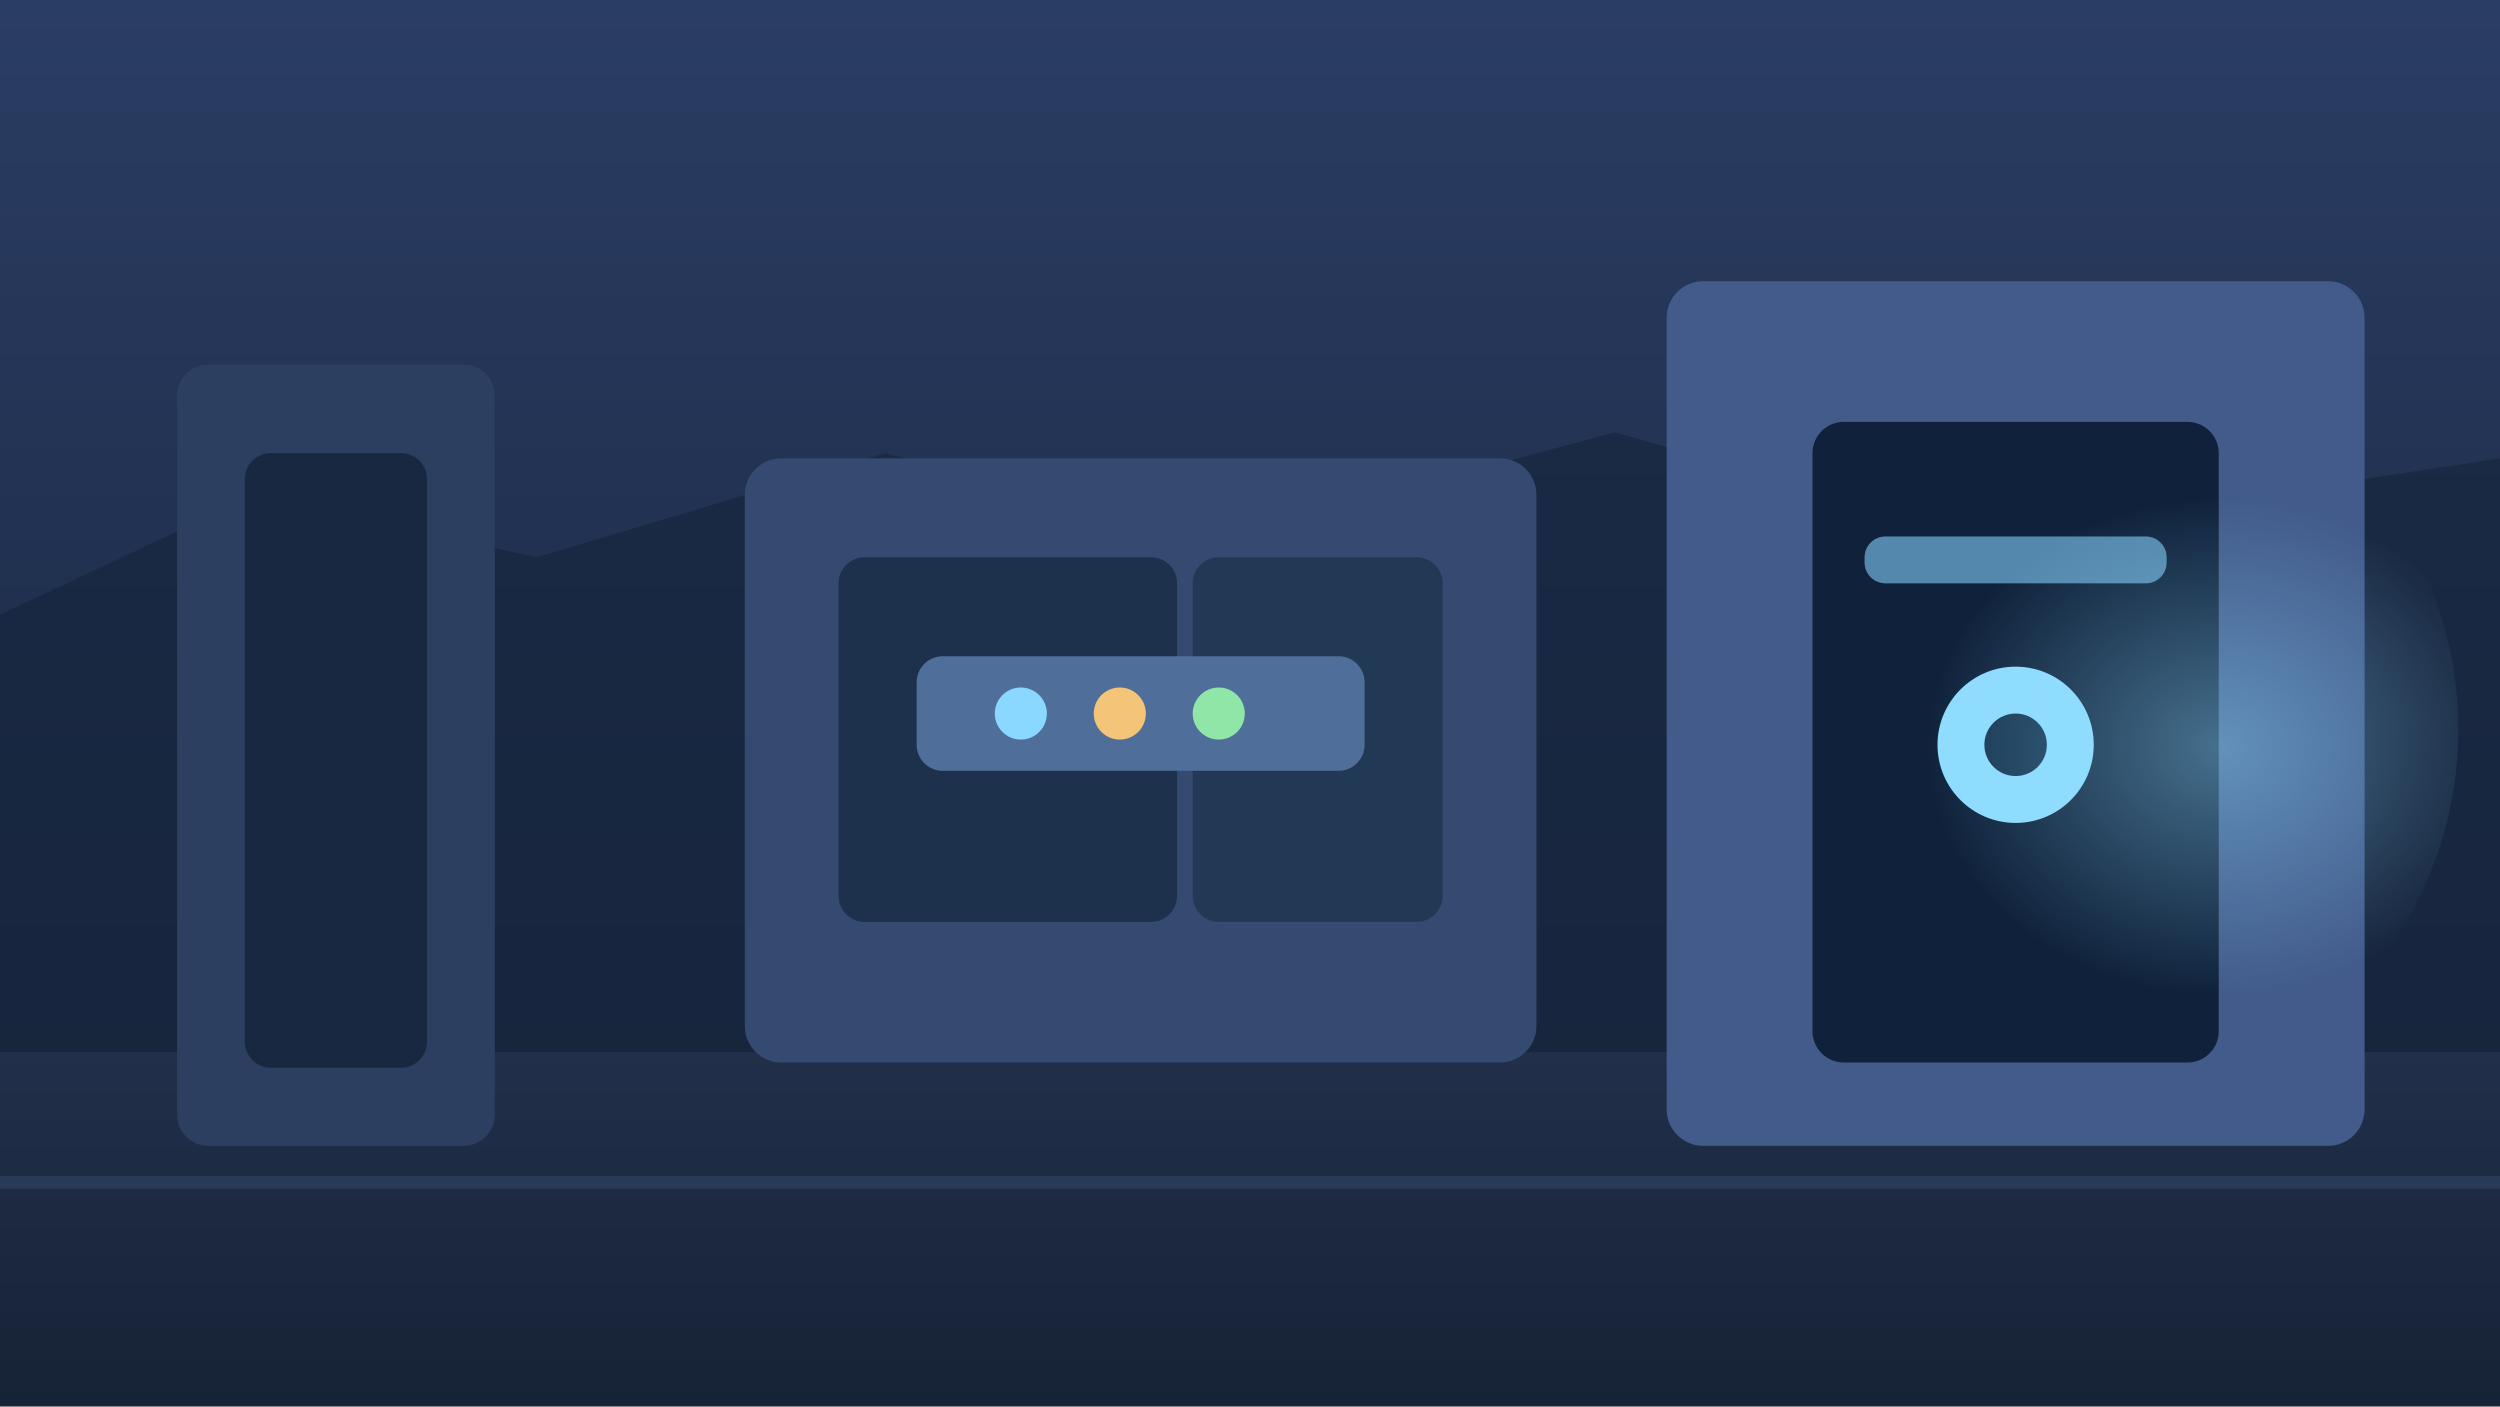
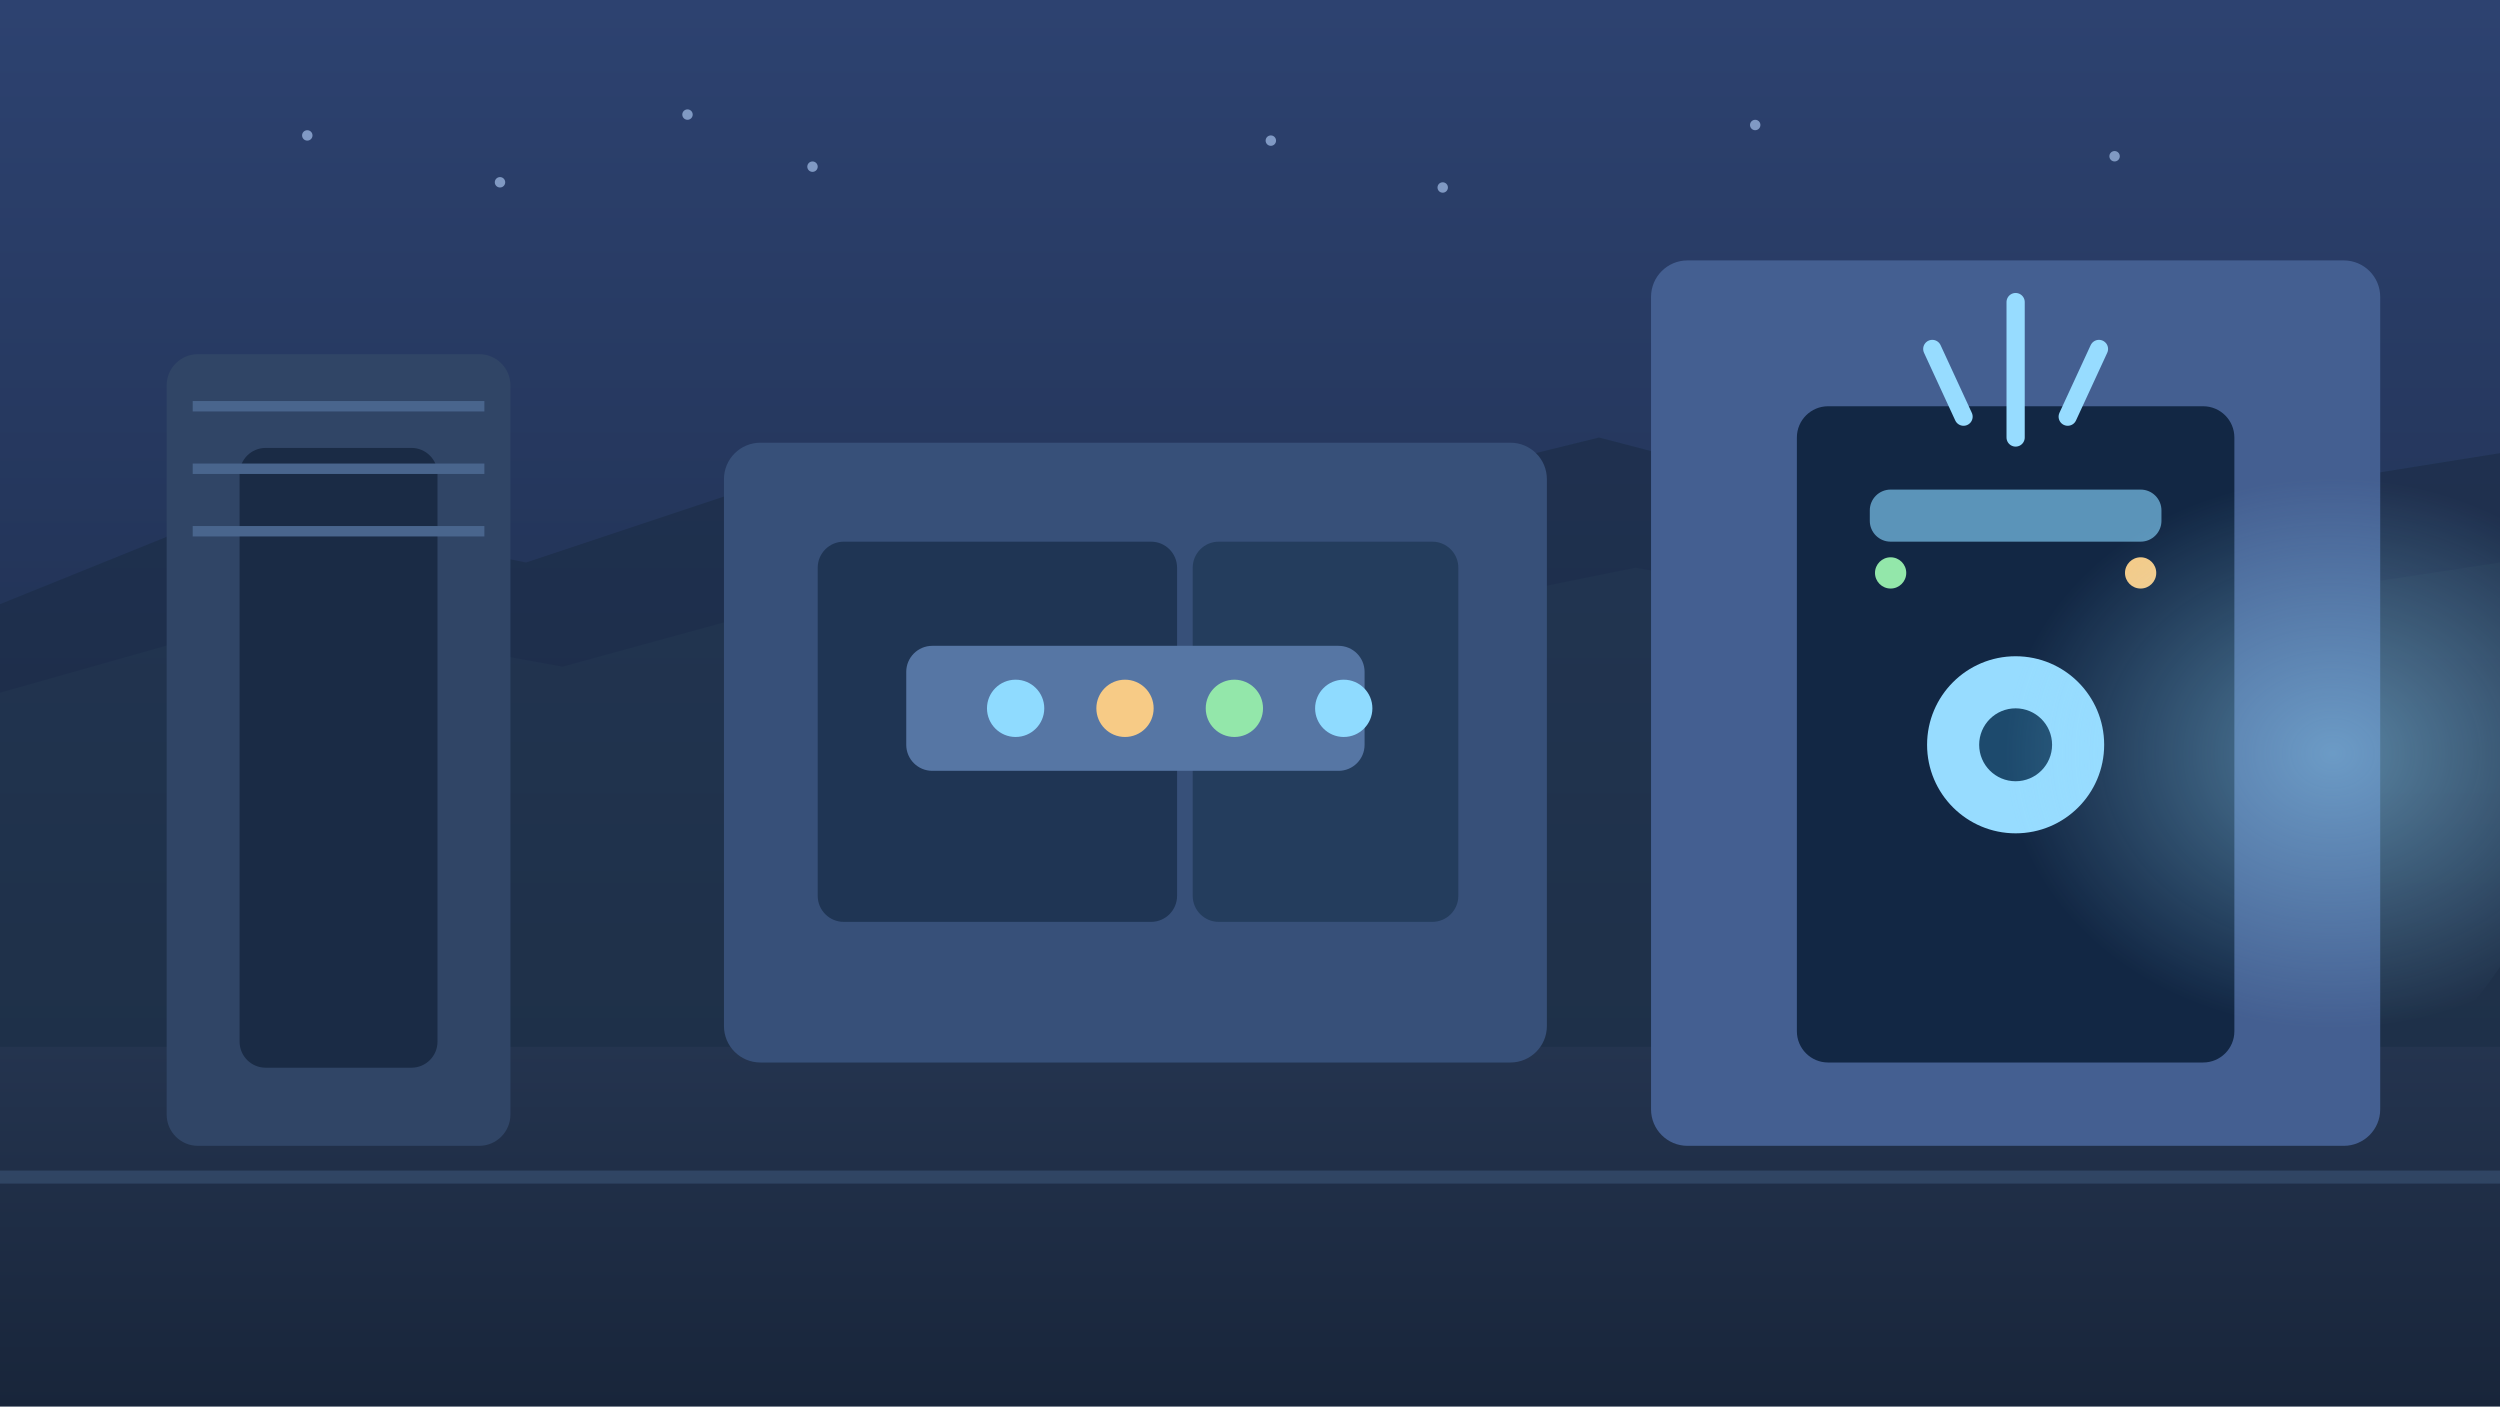
<svg xmlns="http://www.w3.org/2000/svg" viewBox="0 0 960 540" width="960" height="540">
  <defs>
-     <linearGradient id="night" x1="0" x2="0" y1="0" y2="1">
-       <stop offset="0%" stop-color="#2a3d63" />
-       <stop offset="100%" stop-color="#141f35" />
+     <linearGradient id="sky" x1="0" x2="0" y1="0" y2="1">
+       <stop offset="0%" stop-color="#2d4270" />
+       <stop offset="100%" stop-color="#16233a" />
    </linearGradient>
    <linearGradient id="ground" x1="0" x2="0" y1="0" y2="1">
-       <stop offset="0%" stop-color="#212f4a" />
-       <stop offset="100%" stop-color="#162235" />
+       <stop offset="0%" stop-color="#24344f" />
+       <stop offset="100%" stop-color="#18253a" />
    </linearGradient>
-     <radialGradient id="gateGlow" cx="0.77" cy="0.52" r="0.28">
-       <stop offset="0%" stop-color="#8fdcff" stop-opacity="0.42" />
-       <stop offset="100%" stop-color="#8fdcff" stop-opacity="0" />
+     <radialGradient id="gateGlow" cx="0.79" cy="0.52" r="0.29">
+       <stop offset="0%" stop-color="#97dcff" stop-opacity="0.48" />
+       <stop offset="100%" stop-color="#97dcff" stop-opacity="0" />
    </radialGradient>
  </defs>
-   <rect width="960" height="540" fill="url(#night)" />
-   <path d="M0 236L98 190L206 214L340 174L464 208L620 166L762 206L960 176V540H0Z" fill="#16253b" opacity="0.66" />
-   <rect y="404" width="960" height="136" fill="url(#ground)" />
-   <rect x="68" y="140" width="122" height="300" rx="12" fill="#2d3f61" />
-   <rect x="94" y="174" width="70" height="236" rx="10" fill="#182840" />
-   <rect x="286" y="176" width="304" height="232" rx="14" fill="#344a70" />
-   <rect x="322" y="214" width="130" height="140" rx="10" fill="#1d304c" />
-   <rect x="458" y="214" width="96" height="140" rx="10" fill="#223955" />
-   <rect x="352" y="252" width="172" height="44" rx="10" fill="#4f6e99" />
-   <circle cx="392" cy="274" r="10" fill="#8ad8ff" />
-   <circle cx="430" cy="274" r="10" fill="#f4c479" />
-   <circle cx="468" cy="274" r="10" fill="#90e6a6" />
-   <rect x="640" y="108" width="268" height="332" rx="14" fill="#425b8b" />
-   <rect x="696" y="162" width="156" height="246" rx="12" fill="#10223b" />
-   <circle cx="774" cy="286" r="30" fill="#8fdcff" />
-   <circle cx="774" cy="286" r="12" fill="#17344f" />
-   <rect x="716" y="206" width="116" height="18" rx="8" fill="#7abfe9" opacity="0.65" />
-   <ellipse cx="744" cy="280" rx="200" ry="170" fill="url(#gateGlow)" />
-   <path d="M0 454H960" stroke="#364d72" stroke-width="5" opacity="0.45" />
+   <rect width="960" height="540" fill="url(#sky)" />
+   <g opacity="0.6">
+     <path d="M0 232L94 194L202 216L328 174L460 206L614 168L760 206L960 174V540H0Z" fill="#1a2c45" />
+     <path d="M0 266L106 236L216 256L340 222L480 248L628 218L776 244L960 216V540H0Z" fill="#203349" />
+   </g>
+   <rect y="402" width="960" height="138" fill="url(#ground)" />
+   <g>
+     <rect x="64" y="136" width="132" height="304" rx="12" fill="#304566" />
+     <rect x="92" y="172" width="76" height="238" rx="10" fill="#1a2b45" />
+     <path d="M74 156h112M74 180h112M74 204h112" stroke="#49658d" stroke-width="4" />
+   </g>
+   <g>
+     <rect x="278" y="170" width="316" height="238" rx="14" fill="#375079" />
+     <rect x="314" y="208" width="138" height="146" rx="10" fill="#1f3554" />
+     <rect x="458" y="208" width="102" height="146" rx="10" fill="#243d5d" />
+     <rect x="348" y="248" width="176" height="48" rx="10" fill="#5676a4" />
+     <circle cx="390" cy="272" r="11" fill="#8fdbff" />
+     <circle cx="432" cy="272" r="11" fill="#f7cb86" />
+     <circle cx="474" cy="272" r="11" fill="#93e7aa" />
+     <circle cx="516" cy="272" r="11" fill="#8fdbff" />
+   </g>
+   <g>
+     <rect x="634" y="100" width="280" height="340" rx="14" fill="#445f91" />
+     <rect x="690" y="156" width="168" height="252" rx="12" fill="#122744" />
+     <rect x="718" y="188" width="112" height="20" rx="8" fill="#7bc2eb" opacity="0.7" />
+     <circle cx="774" cy="286" r="34" fill="#97dcff" />
+     <circle cx="774" cy="286" r="14" fill="#1d4a6d" />
+     <path d="M774 116V168M742 134L754 160M806 134L794 160" stroke="#97dcff" stroke-width="7" stroke-linecap="round" />
+     <circle cx="726" cy="220" r="6" fill="#93e7aa" />
+     <circle cx="822" cy="220" r="6" fill="#f7cb86" />
+   </g>
+   <g opacity="0.6">
+     <circle cx="118" cy="52" r="2" fill="#b9d6ff" />
+     <circle cx="192" cy="70" r="2" fill="#b9d6ff" />
+     <circle cx="264" cy="44" r="2" fill="#b9d6ff" />
+     <circle cx="312" cy="64" r="2" fill="#b9d6ff" />
+     <circle cx="488" cy="54" r="2" fill="#b9d6ff" />
+     <circle cx="554" cy="72" r="2" fill="#b9d6ff" />
+     <circle cx="674" cy="48" r="2" fill="#b9d6ff" />
+     <circle cx="812" cy="60" r="2" fill="#b9d6ff" />
+   </g>
+   <ellipse cx="770" cy="282" rx="218" ry="182" fill="url(#gateGlow)" />
+   <path d="M0 452H960" stroke="#3f5b80" stroke-width="5" opacity="0.5" />
</svg>
